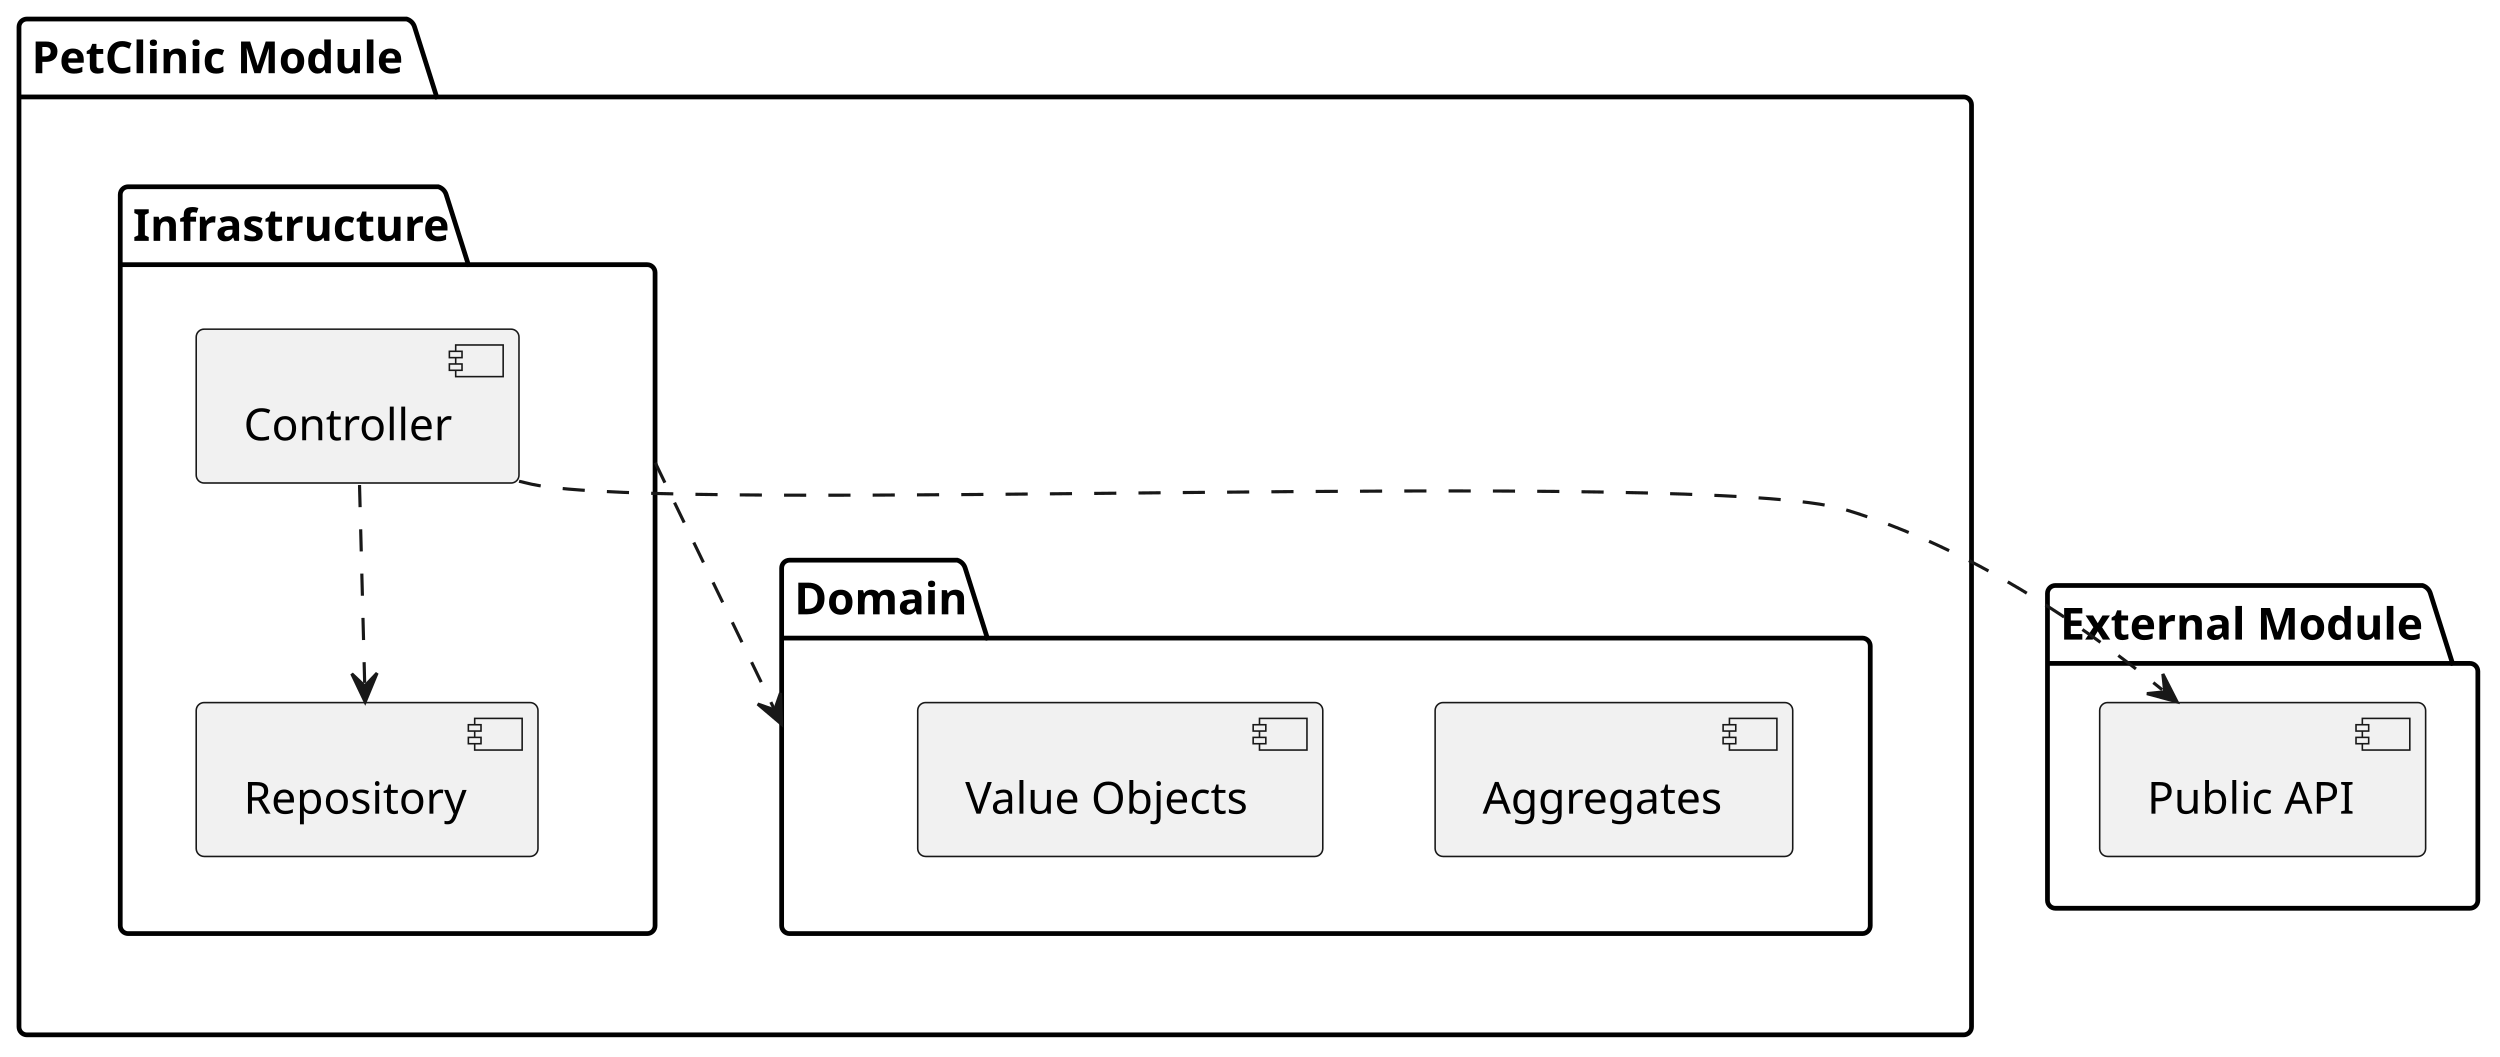
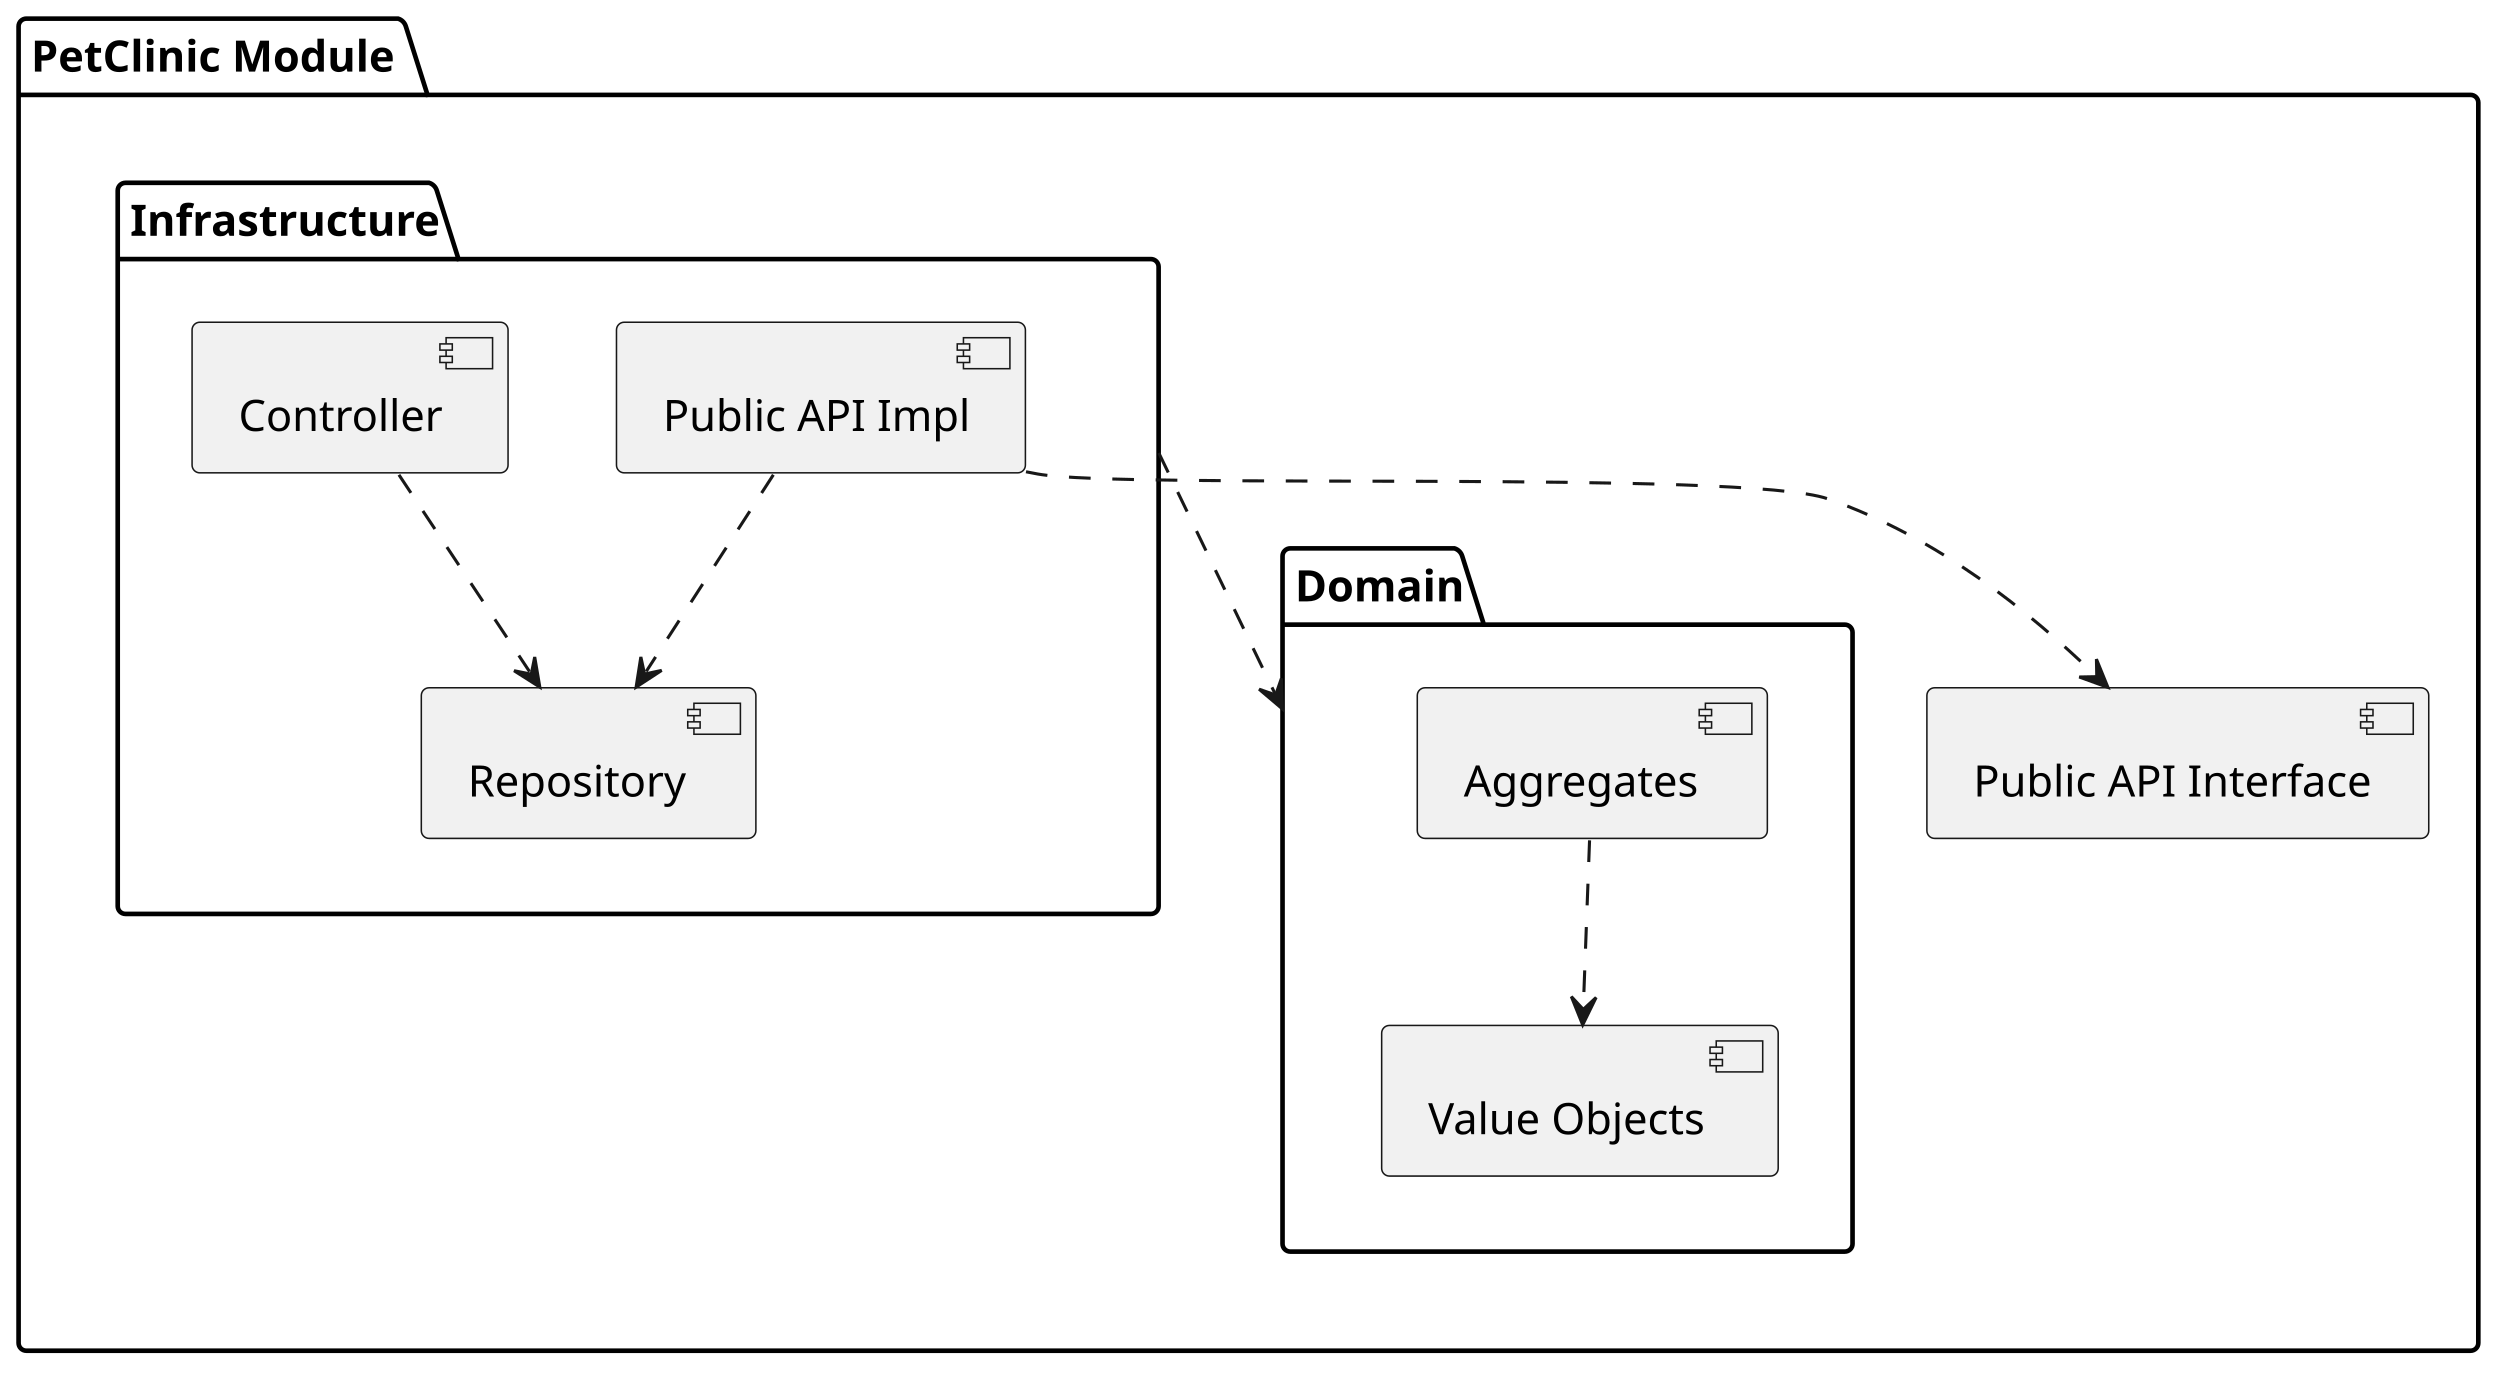
- <svg xmlns="http://www.w3.org/2000/svg" contentStyleType="text/css" height="334px" preserveAspectRatio="none" style="width:790px;height:334px;background:#FFFFFF;" version="1.1" viewBox="0 0 790 334" width="790px" zoomAndPan="magnify">
+ <svg xmlns="http://www.w3.org/2000/svg" contentStyleType="text/css" height="443px" preserveAspectRatio="none" style="width:807px;height:443px;background:#FFFFFF;" version="1.1" viewBox="0 0 807 443" width="807px" zoomAndPan="magnify">
  <defs />
  <g>
    <g id="cluster_PetClinic Module">
-       <path d="M8.5,6.014 L128.5,6.014 A3.75,3.75 0 0 1 131,8.514 L138,30.635 L620.5,30.635 A2.5,2.5 0 0 1 623,33.135 L623,324.514 A2.5,2.5 0 0 1 620.5,327.014 L8.5,327.014 A2.5,2.5 0 0 1 6,324.514 L6,8.514 A2.5,2.5 0 0 1 8.5,6.014 " fill="none" style="stroke:#000000;stroke-width:1.5;" />
+       <path d="M8.5,6.014 L128.5,6.014 A3.75,3.75 0 0 1 131,8.514 L138,30.635 L797.5,30.635 A2.5,2.5 0 0 1 800,33.135 L800,433.514 A2.5,2.5 0 0 1 797.5,436.014 L8.5,436.014 A2.5,2.5 0 0 1 6,433.514 L6,8.514 A2.5,2.5 0 0 1 8.5,6.014 " fill="none" style="stroke:#000000;stroke-width:1.5;" />
      <line style="stroke:#000000;stroke-width:1.5;" x1="6" x2="138" y1="30.635" y2="30.635" />
      <text fill="#000000" font-family="sans-serif" font-size="14" font-weight="bold" lengthAdjust="spacing" textLength="119" x="10" y="23.121">PetClinic Module</text>
    </g>
    <g id="cluster_Infrastructure">
-       <path d="M40.5,59.014 L138.5,59.014 A3.75,3.75 0 0 1 141,61.514 L148,83.635 L204.5,83.635 A2.5,2.5 0 0 1 207,86.135 L207,292.514 A2.5,2.5 0 0 1 204.5,295.014 L40.5,295.014 A2.5,2.5 0 0 1 38,292.514 L38,61.514 A2.5,2.5 0 0 1 40.5,59.014 " fill="none" style="stroke:#000000;stroke-width:1.5;" />
+       <path d="M40.5,59.014 L138.5,59.014 A3.75,3.75 0 0 1 141,61.514 L148,83.635 L371.5,83.635 A2.5,2.5 0 0 1 374,86.135 L374,292.514 A2.5,2.5 0 0 1 371.5,295.014 L40.5,295.014 A2.5,2.5 0 0 1 38,292.514 L38,61.514 A2.5,2.5 0 0 1 40.5,59.014 " fill="none" style="stroke:#000000;stroke-width:1.5;" />
      <line style="stroke:#000000;stroke-width:1.5;" x1="38" x2="148" y1="83.635" y2="83.635" />
      <text fill="#000000" font-family="sans-serif" font-size="14" font-weight="bold" lengthAdjust="spacing" textLength="97" x="42" y="76.121">Infrastructure</text>
    </g>
    <g id="cluster_Domain">
-       <path d="M249.5,177.014 L302.5,177.014 A3.75,3.75 0 0 1 305,179.514 L312,201.635 L588.5,201.635 A2.5,2.5 0 0 1 591,204.135 L591,292.514 A2.5,2.5 0 0 1 588.5,295.014 L249.5,295.014 A2.5,2.5 0 0 1 247,292.514 L247,179.514 A2.5,2.5 0 0 1 249.5,177.014 " fill="none" style="stroke:#000000;stroke-width:1.5;" />
-       <line style="stroke:#000000;stroke-width:1.5;" x1="247" x2="312" y1="201.635" y2="201.635" />
-       <text fill="#000000" font-family="sans-serif" font-size="14" font-weight="bold" lengthAdjust="spacing" textLength="52" x="251" y="194.121">Domain</text>
+       <path d="M416.5,177.014 L469.5,177.014 A3.75,3.75 0 0 1 472,179.514 L479,201.635 L595.5,201.635 A2.5,2.5 0 0 1 598,204.135 L598,401.514 A2.5,2.5 0 0 1 595.5,404.014 L416.5,404.014 A2.5,2.5 0 0 1 414,401.514 L414,179.514 A2.5,2.5 0 0 1 416.5,177.014 " fill="none" style="stroke:#000000;stroke-width:1.5;" />
+       <line style="stroke:#000000;stroke-width:1.5;" x1="414" x2="479" y1="201.635" y2="201.635" />
+       <text fill="#000000" font-family="sans-serif" font-size="14" font-weight="bold" lengthAdjust="spacing" textLength="52" x="418" y="194.121">Domain</text>
    </g>
-     <g id="cluster_External Module">
-       <path d="M649.5,185.014 L765.5,185.014 A3.75,3.75 0 0 1 768,187.514 L775,209.635 L780.5,209.635 A2.5,2.5 0 0 1 783,212.135 L783,284.514 A2.5,2.5 0 0 1 780.5,287.014 L649.5,287.014 A2.5,2.5 0 0 1 647,284.514 L647,187.514 A2.5,2.5 0 0 1 649.5,185.014 " fill="none" style="stroke:#000000;stroke-width:1.5;" />
-       <line style="stroke:#000000;stroke-width:1.5;" x1="647" x2="775" y1="209.635" y2="209.635" />
-       <text fill="#000000" font-family="sans-serif" font-size="14" font-weight="bold" lengthAdjust="spacing" textLength="115" x="651" y="202.121">External Module</text>
+     <g id="elem_Public API Interface">
+       <rect fill="#F1F1F1" height="48.621" rx="2.5" ry="2.5" style="stroke:#181818;stroke-width:0.5;" width="162" x="622" y="222.014" />
+       <rect fill="#F1F1F1" height="10" style="stroke:#181818;stroke-width:0.5;" width="15" x="764" y="227.014" />
+       <rect fill="#F1F1F1" height="2" style="stroke:#181818;stroke-width:0.5;" width="4" x="762" y="229.014" />
+       <rect fill="#F1F1F1" height="2" style="stroke:#181818;stroke-width:0.5;" width="4" x="762" y="233.014" />
+       <text fill="#000000" font-family="sans-serif" font-size="14" lengthAdjust="spacing" textLength="122" x="637" y="257.121">Public API Interface</text>
    </g>
    <g id="elem_Controller">
      <rect fill="#F1F1F1" height="48.621" rx="2.5" ry="2.5" style="stroke:#181818;stroke-width:0.5;" width="102" x="62" y="104.014" />
      <rect fill="#F1F1F1" height="10" style="stroke:#181818;stroke-width:0.5;" width="15" x="144" y="109.014" />
      <rect fill="#F1F1F1" height="2" style="stroke:#181818;stroke-width:0.5;" width="4" x="142" y="111.014" />
      <rect fill="#F1F1F1" height="2" style="stroke:#181818;stroke-width:0.5;" width="4" x="142" y="115.014" />
      <text fill="#000000" font-family="sans-serif" font-size="14" lengthAdjust="spacing" textLength="62" x="77" y="139.121">Controller</text>
    </g>
    <g id="elem_Repository">
-       <rect fill="#F1F1F1" height="48.621" rx="2.5" ry="2.5" style="stroke:#181818;stroke-width:0.5;" width="108" x="62" y="222.014" />
-       <rect fill="#F1F1F1" height="10" style="stroke:#181818;stroke-width:0.5;" width="15" x="150" y="227.014" />
-       <rect fill="#F1F1F1" height="2" style="stroke:#181818;stroke-width:0.5;" width="4" x="148" y="229.014" />
-       <rect fill="#F1F1F1" height="2" style="stroke:#181818;stroke-width:0.5;" width="4" x="148" y="233.014" />
-       <text fill="#000000" font-family="sans-serif" font-size="14" lengthAdjust="spacing" textLength="68" x="77" y="257.121">Repository</text>
+       <rect fill="#F1F1F1" height="48.621" rx="2.5" ry="2.5" style="stroke:#181818;stroke-width:0.5;" width="108" x="136" y="222.014" />
+       <rect fill="#F1F1F1" height="10" style="stroke:#181818;stroke-width:0.5;" width="15" x="224" y="227.014" />
+       <rect fill="#F1F1F1" height="2" style="stroke:#181818;stroke-width:0.5;" width="4" x="222" y="229.014" />
+       <rect fill="#F1F1F1" height="2" style="stroke:#181818;stroke-width:0.5;" width="4" x="222" y="233.014" />
+       <text fill="#000000" font-family="sans-serif" font-size="14" lengthAdjust="spacing" textLength="68" x="151" y="257.121">Repository</text>
+     </g>
+     <g id="elem_Public API Impl">
+       <rect fill="#F1F1F1" height="48.621" rx="2.5" ry="2.5" style="stroke:#181818;stroke-width:0.5;" width="132" x="199" y="104.014" />
+       <rect fill="#F1F1F1" height="10" style="stroke:#181818;stroke-width:0.5;" width="15" x="311" y="109.014" />
+       <rect fill="#F1F1F1" height="2" style="stroke:#181818;stroke-width:0.5;" width="4" x="309" y="111.014" />
+       <rect fill="#F1F1F1" height="2" style="stroke:#181818;stroke-width:0.5;" width="4" x="309" y="115.014" />
+       <text fill="#000000" font-family="sans-serif" font-size="14" lengthAdjust="spacing" textLength="92" x="214" y="139.121">Public API Impl</text>
    </g>
    <g id="elem_Aggregates">
-       <rect fill="#F1F1F1" height="48.621" rx="2.5" ry="2.5" style="stroke:#181818;stroke-width:0.5;" width="113" x="453.5" y="222.014" />
-       <rect fill="#F1F1F1" height="10" style="stroke:#181818;stroke-width:0.5;" width="15" x="546.5" y="227.014" />
-       <rect fill="#F1F1F1" height="2" style="stroke:#181818;stroke-width:0.5;" width="4" x="544.5" y="229.014" />
-       <rect fill="#F1F1F1" height="2" style="stroke:#181818;stroke-width:0.5;" width="4" x="544.5" y="233.014" />
-       <text fill="#000000" font-family="sans-serif" font-size="14" lengthAdjust="spacing" textLength="73" x="468.5" y="257.121">Aggregates</text>
+       <rect fill="#F1F1F1" height="48.621" rx="2.5" ry="2.5" style="stroke:#181818;stroke-width:0.5;" width="113" x="457.5" y="222.014" />
+       <rect fill="#F1F1F1" height="10" style="stroke:#181818;stroke-width:0.5;" width="15" x="550.5" y="227.014" />
+       <rect fill="#F1F1F1" height="2" style="stroke:#181818;stroke-width:0.5;" width="4" x="548.5" y="229.014" />
+       <rect fill="#F1F1F1" height="2" style="stroke:#181818;stroke-width:0.5;" width="4" x="548.5" y="233.014" />
+       <text fill="#000000" font-family="sans-serif" font-size="14" lengthAdjust="spacing" textLength="73" x="472.5" y="257.121">Aggregates</text>
    </g>
    <g id="elem_Value Objects">
-       <rect fill="#F1F1F1" height="48.621" rx="2.5" ry="2.5" style="stroke:#181818;stroke-width:0.5;" width="128" x="290" y="222.014" />
-       <rect fill="#F1F1F1" height="10" style="stroke:#181818;stroke-width:0.5;" width="15" x="398" y="227.014" />
-       <rect fill="#F1F1F1" height="2" style="stroke:#181818;stroke-width:0.5;" width="4" x="396" y="229.014" />
-       <rect fill="#F1F1F1" height="2" style="stroke:#181818;stroke-width:0.5;" width="4" x="396" y="233.014" />
-       <text fill="#000000" font-family="sans-serif" font-size="14" lengthAdjust="spacing" textLength="88" x="305" y="257.121">Value Objects</text>
-     </g>
-     <g id="elem_Public API">
-       <rect fill="#F1F1F1" height="48.621" rx="2.5" ry="2.5" style="stroke:#181818;stroke-width:0.5;" width="103" x="663.5" y="222.014" />
-       <rect fill="#F1F1F1" height="10" style="stroke:#181818;stroke-width:0.5;" width="15" x="746.5" y="227.014" />
-       <rect fill="#F1F1F1" height="2" style="stroke:#181818;stroke-width:0.5;" width="4" x="744.5" y="229.014" />
-       <rect fill="#F1F1F1" height="2" style="stroke:#181818;stroke-width:0.5;" width="4" x="744.5" y="233.014" />
-       <text fill="#000000" font-family="sans-serif" font-size="14" lengthAdjust="spacing" textLength="63" x="678.5" y="257.121">Public API</text>
+       <rect fill="#F1F1F1" height="48.621" rx="2.5" ry="2.5" style="stroke:#181818;stroke-width:0.5;" width="128" x="446" y="331.014" />
+       <rect fill="#F1F1F1" height="10" style="stroke:#181818;stroke-width:0.5;" width="15" x="554" y="336.014" />
+       <rect fill="#F1F1F1" height="2" style="stroke:#181818;stroke-width:0.5;" width="4" x="552" y="338.014" />
+       <rect fill="#F1F1F1" height="2" style="stroke:#181818;stroke-width:0.5;" width="4" x="552" y="342.014" />
+       <text fill="#000000" font-family="sans-serif" font-size="14" lengthAdjust="spacing" textLength="88" x="461" y="366.121">Value Objects</text>
    </g>
    <g id="link_Controller_Repository">
-       <path d="M113.61,153.264 C114.13,173.284 114.714,195.786 115.234,215.796 " fill="none" id="Controller-to-Repository" style="stroke:#181818;stroke-width:1.0;stroke-dasharray:7.0,7.0;" />
-       <polygon fill="#181818" points="115.39,221.794,119.155,212.693,115.26,216.795,111.157,212.901,115.39,221.794" style="stroke:#181818;stroke-width:1.0;" />
+       <path d="M128.77,153.264 C142.06,173.284 157.652,196.785 170.932,216.794 " fill="none" id="Controller-to-Repository" style="stroke:#181818;stroke-width:1.0;stroke-dasharray:7.0,7.0;" />
+       <polygon fill="#181818" points="174.25,221.794,172.606,212.083,171.485,217.628,165.94,216.507,174.25,221.794" style="stroke:#181818;stroke-width:1.0;" />
+     </g>
+     <g id="link_Public API Impl_Repository">
+       <path d="M249.64,153.264 C236.7,173.284 221.526,196.744 208.596,216.754 " fill="none" id="Public API Impl-to-Repository" style="stroke:#181818;stroke-width:1.0;stroke-dasharray:7.0,7.0;" />
+       <polygon fill="#181818" points="205.34,221.794,213.584,216.405,208.054,217.594,206.865,212.064,205.34,221.794" style="stroke:#181818;stroke-width:1.0;" />
    </g>
    <g id="link_Infrastructure_Domain">
-       <path d="M207.064,146.215 C207.141,146.375 207.219,146.535 207.297,146.697 C207.608,147.342 207.927,148.002 208.251,148.674 C213.444,159.43 220.228,173.482 227.011,187.532 C233.794,201.583 240.577,215.632 245.766,226.382 C246.09,227.054 246.408,227.712 246.719,228.358 C246.797,228.519 244.266,223.276 244.343,223.436 " fill="none" id="Infrastructure-to-Domain" style="stroke:#181818;stroke-width:1.0;stroke-dasharray:7.0,7.0;" />
-       <polygon fill="#181818" points="246.952,228.839,246.642,218.995,244.778,224.336,239.437,222.473,246.952,228.839" style="stroke:#181818;stroke-width:1.0;" />
+       <path d="M374.064,146.215 C374.141,146.375 374.219,146.535 374.297,146.697 C374.608,147.342 374.927,148.002 375.251,148.674 C380.444,159.43 387.228,173.482 394.011,187.532 C400.794,201.583 407.577,215.632 412.765,226.382 C413.09,227.054 413.408,227.712 413.719,228.358 C413.797,228.519 411.266,223.276 411.343,223.436 " fill="none" id="Infrastructure-to-Domain" style="stroke:#181818;stroke-width:1.0;stroke-dasharray:7.0,7.0;" />
+       <polygon fill="#181818" points="413.952,228.839,413.642,218.995,411.778,224.336,406.437,222.473,413.952,228.839" style="stroke:#181818;stroke-width:1.0;" />
    </g>
-     <g id="link_Controller_Public API">
-       <path d="M164.02,152.074 C165.35,152.414 166.68,152.734 168,153.014 C213.09,162.694 538.86,147.634 583,161.014 C623.1,173.174 658.062,197.502 683.272,217.972 " fill="none" id="Controller-to-Public API" style="stroke:#181818;stroke-width:1.0;stroke-dasharray:7.0,7.0;" />
-       <polygon fill="#181818" points="687.93,221.754,683.465,212.975,684.048,218.602,678.422,219.186,687.93,221.754" style="stroke:#181818;stroke-width:1.0;" />
+     <g id="link_Aggregates_Value Objects">
+       <path d="M513.11,271.264 C512.45,288.994 511.773,307.118 511.113,324.838 " fill="none" id="Aggregates-to-Value Objects" style="stroke:#181818;stroke-width:1.0;stroke-dasharray:7.0,7.0;" />
+       <polygon fill="#181818" points="510.89,330.834,515.222,321.989,511.076,325.837,507.228,321.691,510.89,330.834" style="stroke:#181818;stroke-width:1.0;" />
+     </g>
+     <g id="link_Public API Impl_Public API Interface">
+       <path d="M331.19,152.284 C332.47,152.544 333.74,152.784 335,153.014 C362.9,158.024 563.24,151.644 590,161.014 C625.61,173.474 654.947,197.363 676.116,217.733 " fill="none" id="Public API Impl-to-Public API Interface" style="stroke:#181818;stroke-width:1.0;stroke-dasharray:7.0,7.0;" />
+       <polygon fill="#181818" points="680.44,221.894,676.728,212.771,676.837,218.427,671.181,218.536,680.44,221.894" style="stroke:#181818;stroke-width:1.0;" />
    </g>
  </g>
</svg>
